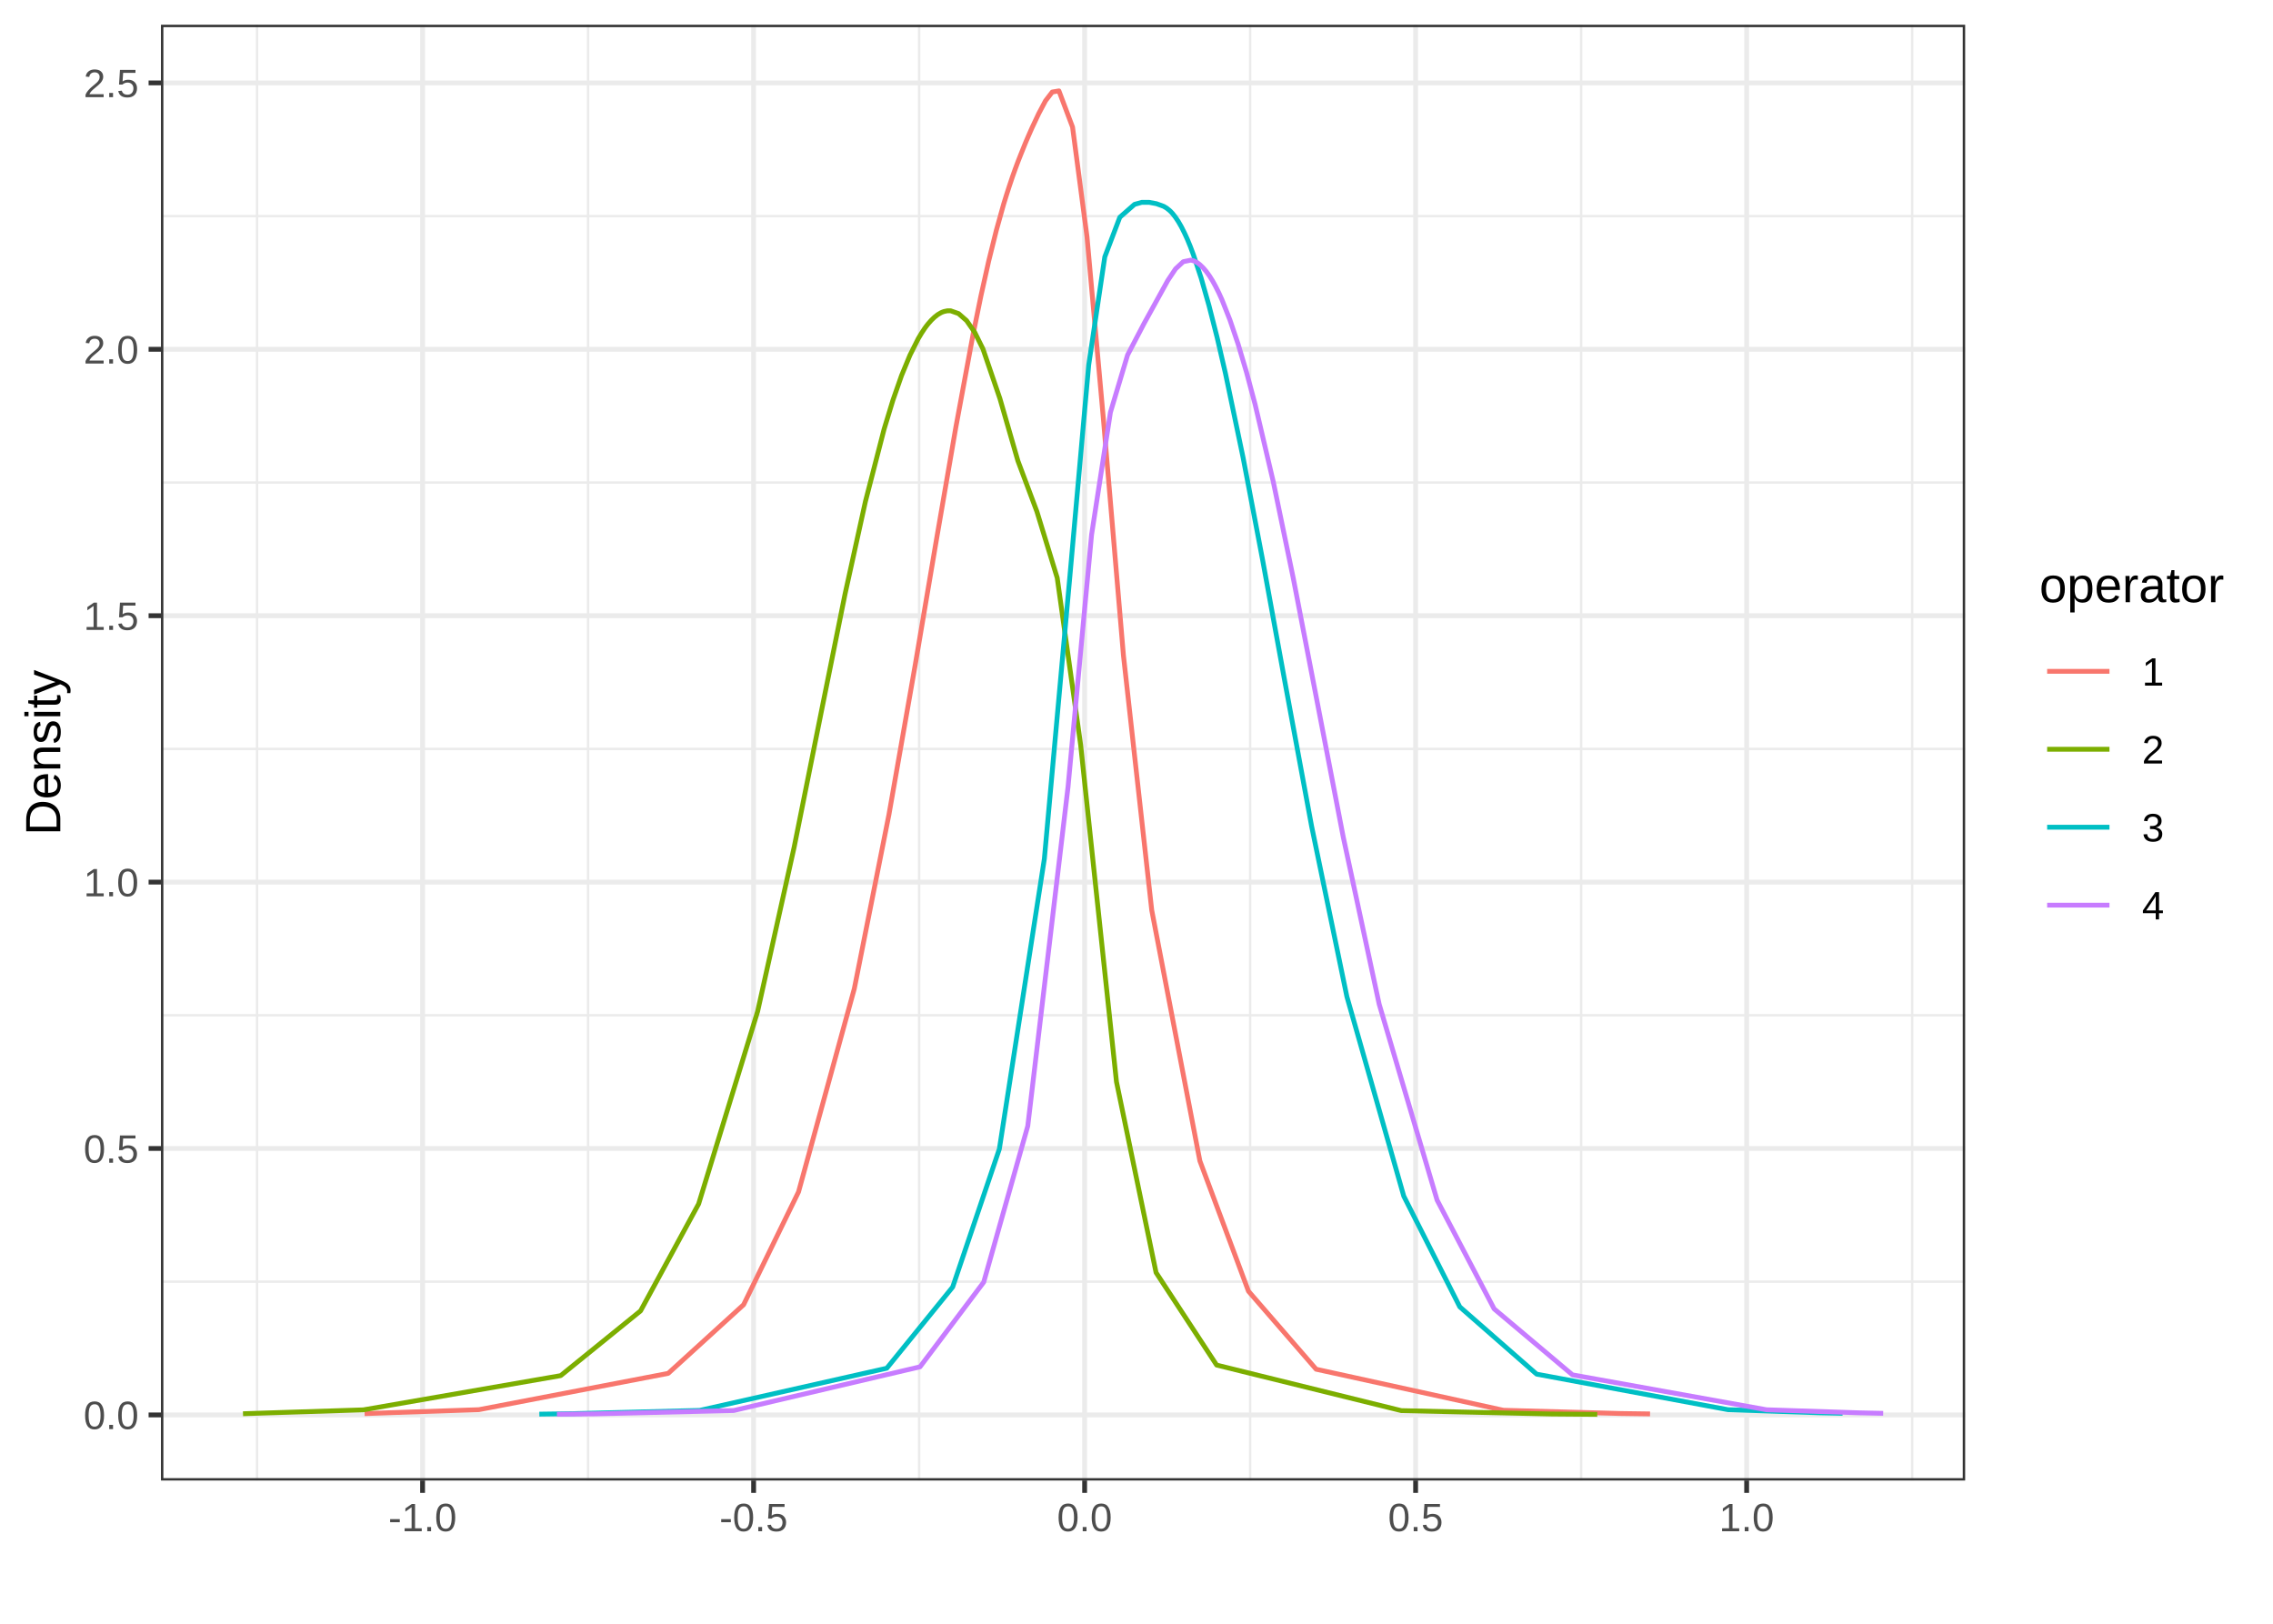
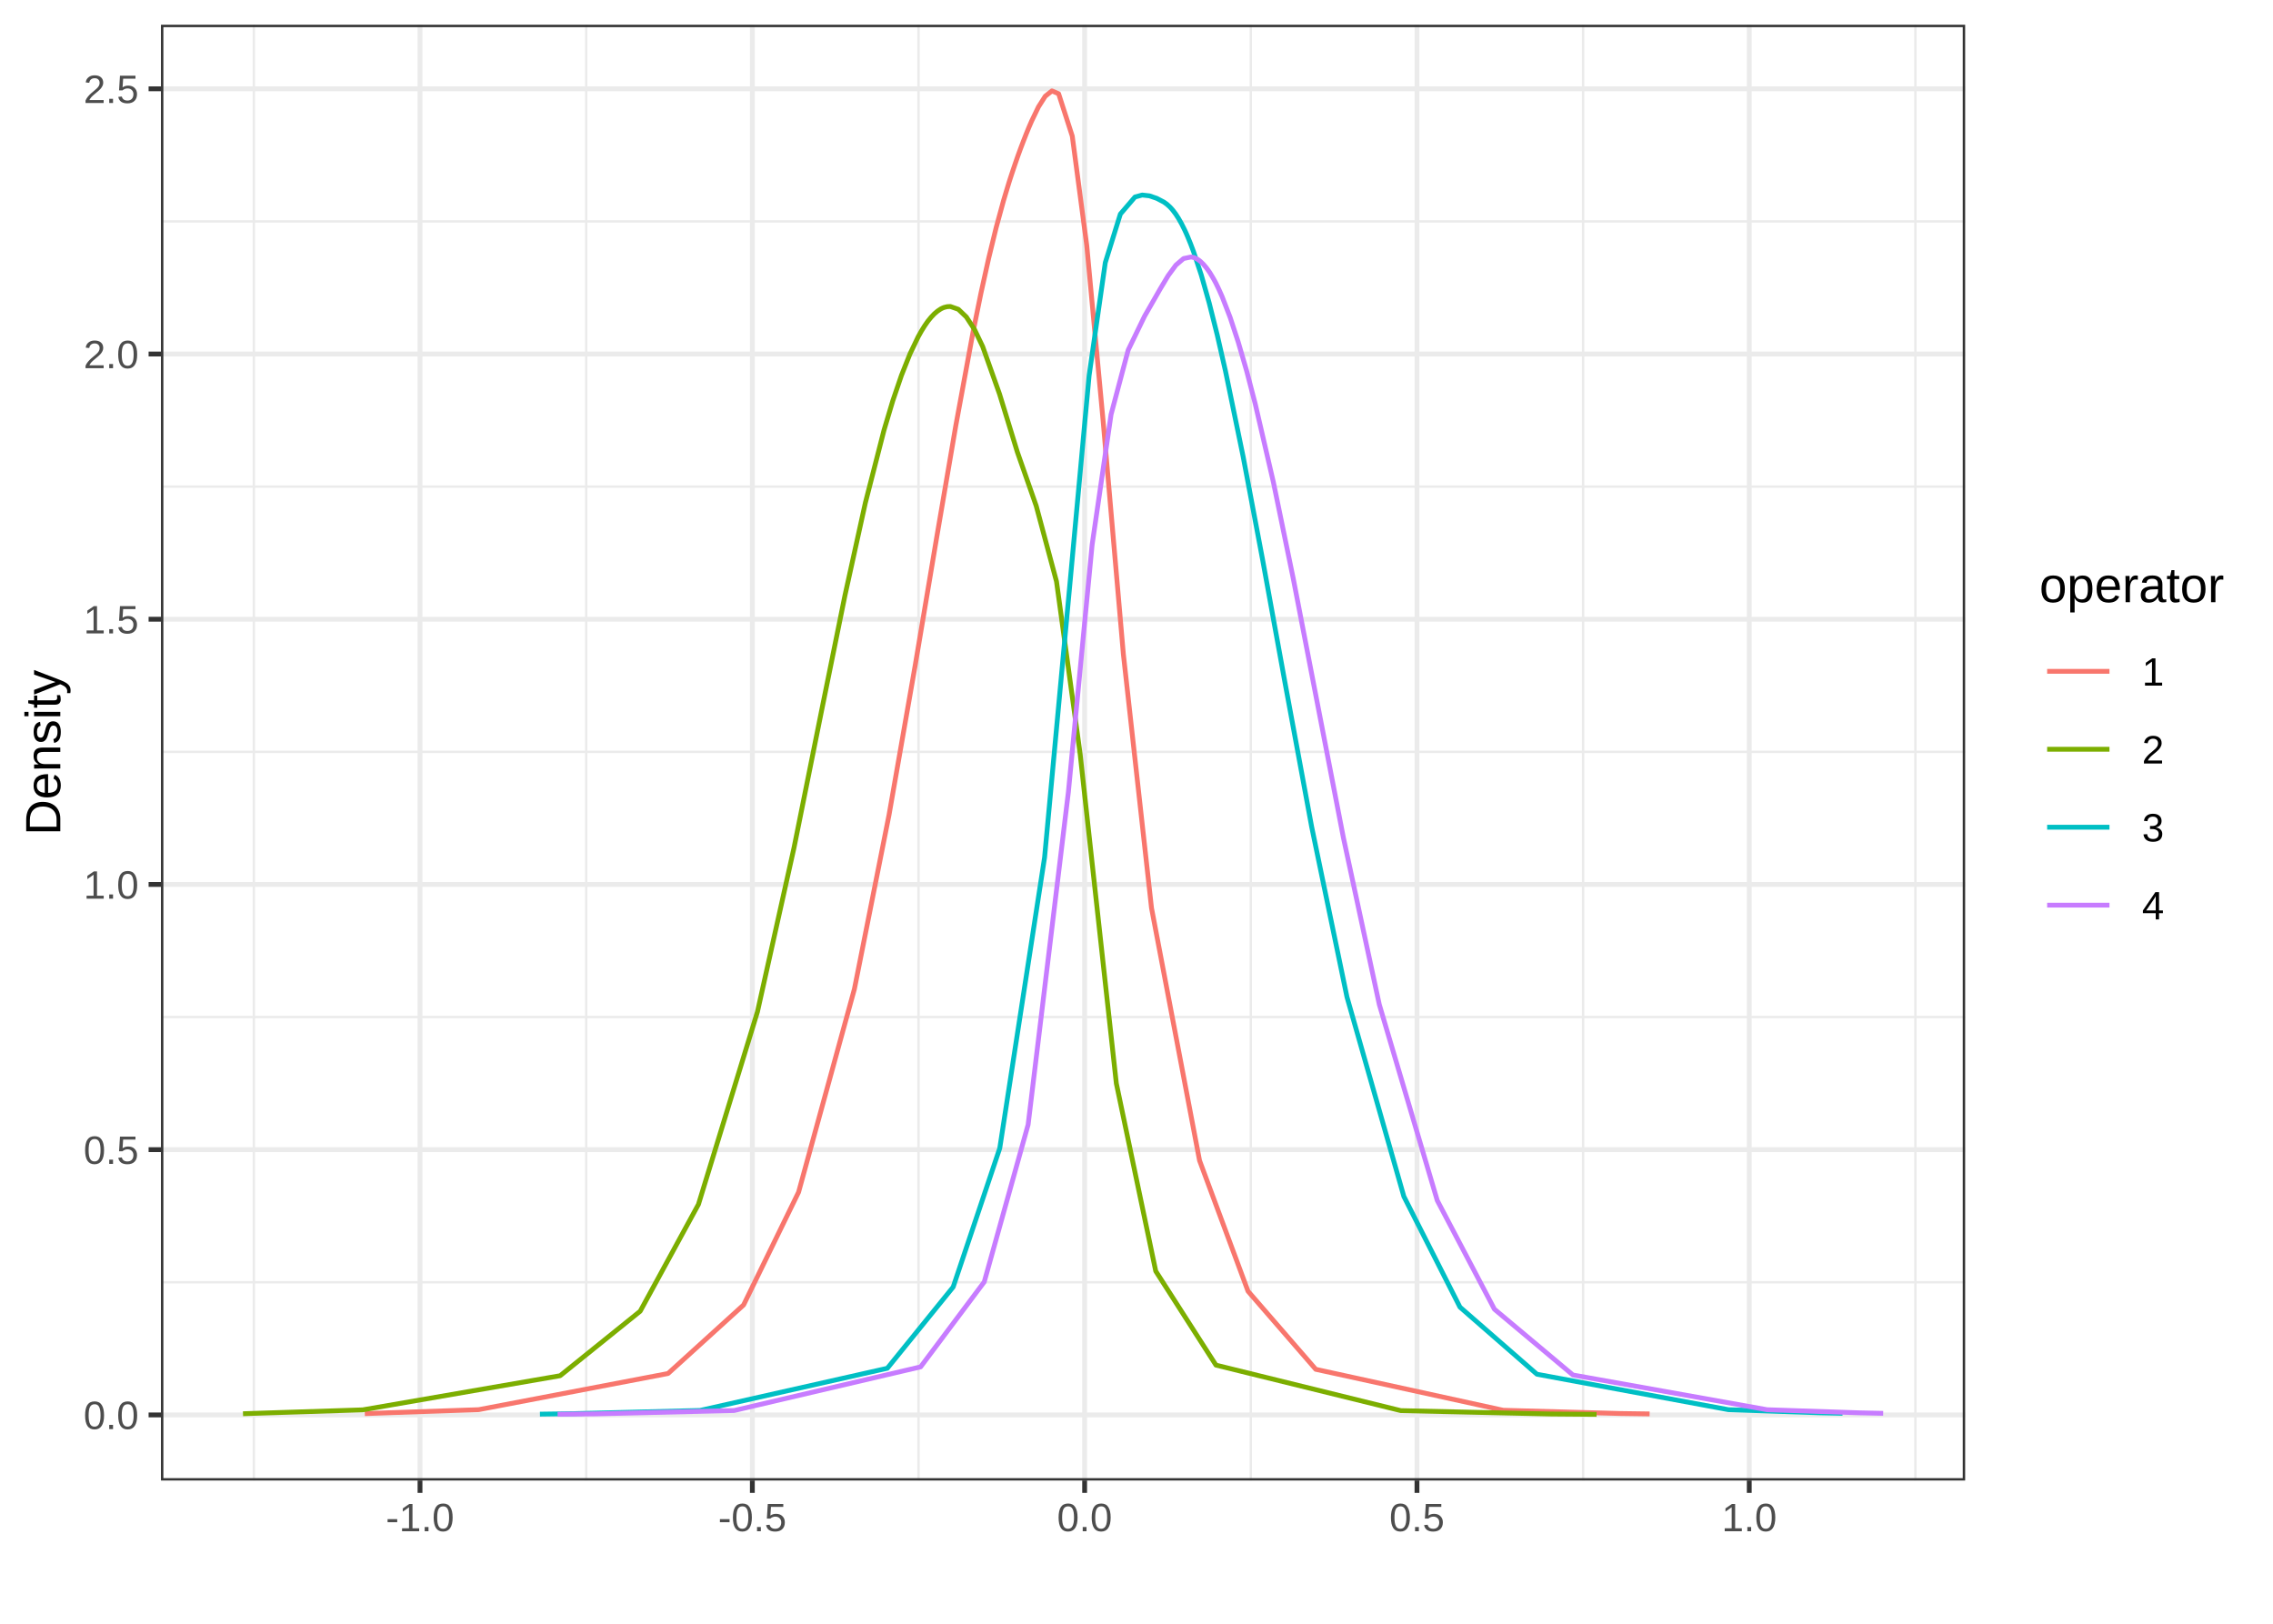
<svg xmlns="http://www.w3.org/2000/svg" class="svglite" width="504.00pt" height="360.00pt" viewBox="0 0 504.00 360.00">
  <defs>
    <style type="text/css">
    .svglite line, .svglite polyline, .svglite polygon, .svglite path, .svglite rect, .svglite circle {
      fill: none;
      stroke: #000000;
      stroke-linecap: round;
      stroke-linejoin: round;
      stroke-miterlimit: 10.00;
    }
    .svglite text {
      white-space: pre;
    }
  </style>
  </defs>
  <rect width="100%" height="100%" style="stroke: none; fill: #FFFFFF;" />
  <defs>
    <clipPath id="cpMC4wMHw1MDQuMDB8MC4wMHwzNjAuMDA=">
      <rect x="0.00" y="0.00" width="504.00" height="360.00" />
    </clipPath>
  </defs>
  <g clip-path="url(#cpMC4wMHw1MDQuMDB8MC4wMHwzNjAuMDA=)">
    <rect x="0.00" y="0.00" width="504.00" height="360.00" style="stroke-width: 1.07; stroke: #FFFFFF; fill: #FFFFFF;" />
  </g>
  <defs>
    <clipPath id="cpMzUuNjl8NDM1Ljc1fDUuNDh8MzI4LjI1">
      <rect x="35.69" y="5.48" width="400.05" height="322.77" />
    </clipPath>
  </defs>
  <g clip-path="url(#cpMzUuNjl8NDM1Ljc1fDUuNDh8MzI4LjI1)">
    <rect x="35.69" y="5.48" width="400.05" height="322.77" style="stroke-width: 1.07; stroke: none; fill: #FFFFFF;" />
-     <polyline points="35.69,284.16 435.75,284.16 " style="stroke-width: 0.53; stroke: #EBEBEB; stroke-linecap: butt;" />
-     <polyline points="35.69,225.10 435.75,225.10 " style="stroke-width: 0.53; stroke: #EBEBEB; stroke-linecap: butt;" />
-     <polyline points="35.69,166.04 435.75,166.04 " style="stroke-width: 0.53; stroke: #EBEBEB; stroke-linecap: butt;" />
-     <polyline points="35.69,106.98 435.75,106.98 " style="stroke-width: 0.53; stroke: #EBEBEB; stroke-linecap: butt;" />
-     <polyline points="35.69,47.91 435.75,47.91 " style="stroke-width: 0.53; stroke: #EBEBEB; stroke-linecap: butt;" />
-     <polyline points="57.00,328.25 57.00,5.48 " style="stroke-width: 0.53; stroke: #EBEBEB; stroke-linecap: butt;" />
-     <polyline points="130.40,328.25 130.40,5.48 " style="stroke-width: 0.53; stroke: #EBEBEB; stroke-linecap: butt;" />
-     <polyline points="203.80,328.25 203.80,5.48 " style="stroke-width: 0.53; stroke: #EBEBEB; stroke-linecap: butt;" />
-     <polyline points="277.20,328.25 277.20,5.48 " style="stroke-width: 0.53; stroke: #EBEBEB; stroke-linecap: butt;" />
-     <polyline points="350.59,328.25 350.59,5.48 " style="stroke-width: 0.53; stroke: #EBEBEB; stroke-linecap: butt;" />
-     <polyline points="423.99,328.25 423.99,5.48 " style="stroke-width: 0.53; stroke: #EBEBEB; stroke-linecap: butt;" />
+     <polyline points="35.69,284.29 435.75,284.29 " style="stroke-width: 0.53; stroke: #EBEBEB; stroke-linecap: butt;" />
+     <polyline points="35.69,225.49 435.75,225.49 " style="stroke-width: 0.53; stroke: #EBEBEB; stroke-linecap: butt;" />
+     <polyline points="35.69,166.69 435.75,166.69 " style="stroke-width: 0.53; stroke: #EBEBEB; stroke-linecap: butt;" />
+     <polyline points="35.69,107.89 435.75,107.89 " style="stroke-width: 0.53; stroke: #EBEBEB; stroke-linecap: butt;" />
+     <polyline points="35.69,49.09 435.75,49.09 " style="stroke-width: 0.53; stroke: #EBEBEB; stroke-linecap: butt;" />
+     <polyline points="56.29,328.25 56.29,5.48 " style="stroke-width: 0.53; stroke: #EBEBEB; stroke-linecap: butt;" />
+     <polyline points="129.98,328.25 129.98,5.48 " style="stroke-width: 0.53; stroke: #EBEBEB; stroke-linecap: butt;" />
+     <polyline points="203.66,328.25 203.66,5.48 " style="stroke-width: 0.53; stroke: #EBEBEB; stroke-linecap: butt;" />
+     <polyline points="277.34,328.25 277.34,5.48 " style="stroke-width: 0.53; stroke: #EBEBEB; stroke-linecap: butt;" />
+     <polyline points="351.03,328.25 351.03,5.48 " style="stroke-width: 0.53; stroke: #EBEBEB; stroke-linecap: butt;" />
+     <polyline points="424.71,328.25 424.71,5.48 " style="stroke-width: 0.53; stroke: #EBEBEB; stroke-linecap: butt;" />
    <polyline points="35.69,313.70 435.75,313.70 " style="stroke-width: 1.07; stroke: #EBEBEB; stroke-linecap: butt;" />
-     <polyline points="35.69,254.63 435.75,254.63 " style="stroke-width: 1.07; stroke: #EBEBEB; stroke-linecap: butt;" />
-     <polyline points="35.69,195.57 435.75,195.57 " style="stroke-width: 1.07; stroke: #EBEBEB; stroke-linecap: butt;" />
-     <polyline points="35.69,136.51 435.75,136.51 " style="stroke-width: 1.07; stroke: #EBEBEB; stroke-linecap: butt;" />
-     <polyline points="35.69,77.44 435.75,77.44 " style="stroke-width: 1.07; stroke: #EBEBEB; stroke-linecap: butt;" />
-     <polyline points="35.69,18.38 435.75,18.38 " style="stroke-width: 1.07; stroke: #EBEBEB; stroke-linecap: butt;" />
-     <polyline points="93.70,328.25 93.70,5.48 " style="stroke-width: 1.07; stroke: #EBEBEB; stroke-linecap: butt;" />
-     <polyline points="167.10,328.25 167.10,5.48 " style="stroke-width: 1.07; stroke: #EBEBEB; stroke-linecap: butt;" />
+     <polyline points="35.69,254.89 435.75,254.89 " style="stroke-width: 1.07; stroke: #EBEBEB; stroke-linecap: butt;" />
+     <polyline points="35.69,196.09 435.75,196.09 " style="stroke-width: 1.07; stroke: #EBEBEB; stroke-linecap: butt;" />
+     <polyline points="35.69,137.29 435.75,137.29 " style="stroke-width: 1.07; stroke: #EBEBEB; stroke-linecap: butt;" />
+     <polyline points="35.69,78.49 435.75,78.49 " style="stroke-width: 1.07; stroke: #EBEBEB; stroke-linecap: butt;" />
+     <polyline points="35.69,19.69 435.75,19.69 " style="stroke-width: 1.07; stroke: #EBEBEB; stroke-linecap: butt;" />
+     <polyline points="93.13,328.25 93.13,5.48 " style="stroke-width: 1.07; stroke: #EBEBEB; stroke-linecap: butt;" />
+     <polyline points="166.82,328.25 166.82,5.48 " style="stroke-width: 1.07; stroke: #EBEBEB; stroke-linecap: butt;" />
    <polyline points="240.50,328.25 240.50,5.48 " style="stroke-width: 1.07; stroke: #EBEBEB; stroke-linecap: butt;" />
-     <polyline points="313.89,328.25 313.89,5.48 " style="stroke-width: 1.07; stroke: #EBEBEB; stroke-linecap: butt;" />
-     <polyline points="387.29,328.25 387.29,5.48 " style="stroke-width: 1.07; stroke: #EBEBEB; stroke-linecap: butt;" />
-     <polyline points="80.84,313.42 85.90,313.23 106.18,312.54 148.16,304.49 164.88,289.27 177.06,264.26 189.43,219.20 197.11,180.60 202.92,147.51 207.74,119.07 211.94,94.74 215.73,74.31 217.51,65.58 219.24,57.83 220.92,51.07 222.55,45.23 223.20,43.13 223.84,41.15 224.16,40.20 224.47,39.27 225.10,37.50 225.73,35.81 226.36,34.21 226.98,32.67 227.28,31.92 227.59,31.18 228.21,29.75 228.82,28.37 230.33,25.16 231.83,22.34 233.32,20.40 234.80,20.15 237.82,28.17 241.02,52.44 244.63,92.55 249.11,145.35 255.38,201.80 266.05,257.37 276.83,286.28 291.83,303.57 333.35,312.67 359.44,313.39 365.87,313.48 " style="stroke-width: 1.07; stroke: #F8766D; stroke-linecap: butt;" />
-     <polyline points="53.88,313.44 59.25,313.26 80.56,312.58 124.32,304.99 142.03,290.64 154.91,266.92 167.99,224.24 176.09,187.83 182.25,157.12 187.38,131.68 191.90,111.16 196.03,95.16 197.99,88.73 199.90,83.27 201.77,78.74 203.60,75.09 204.33,73.87 205.05,72.78 205.41,72.29 205.77,71.83 206.49,71.01 207.21,70.32 207.92,69.76 208.63,69.34 208.99,69.18 209.34,69.06 210.05,68.91 210.77,68.90 212.54,69.52 214.33,71.09 216.13,73.68 217.96,77.38 221.72,88.39 225.70,102.17 229.92,113.43 234.42,128.12 239.62,165.17 247.56,239.85 256.34,282.15 269.77,302.65 310.72,312.75 344.05,313.50 354.16,313.58 " style="stroke-width: 1.07; stroke: #7CAE00; stroke-linecap: butt;" />
-     <polyline points="119.59,313.53 126.86,313.43 155.15,312.70 196.63,303.35 211.24,285.35 221.59,254.74 231.57,190.41 237.24,127.65 241.40,80.93 244.97,56.95 248.30,48.17 251.56,45.31 253.18,44.86 254.79,44.86 256.41,45.16 258.03,45.75 258.68,46.14 259.33,46.66 259.65,46.97 259.98,47.32 260.63,48.15 261.29,49.14 261.95,50.29 262.61,51.60 262.94,52.31 263.28,53.06 263.95,54.69 264.62,56.48 266.33,61.63 268.07,67.74 269.87,74.79 271.72,82.76 275.64,101.48 279.96,124.13 284.90,151.15 290.83,183.19 298.65,220.96 311.26,265.19 323.68,289.74 340.72,304.66 383.15,312.54 403.46,313.23 408.56,313.34 " style="stroke-width: 1.07; stroke: #00BFC4; stroke-linecap: butt;" />
-     <polyline points="123.49,313.55 131.94,313.47 162.68,312.73 204.00,303.04 218.12,284.27 227.89,249.66 236.82,174.46 242.04,118.55 246.22,91.42 250.02,78.71 253.67,71.73 257.20,65.33 258.94,62.18 260.66,59.61 262.37,58.02 264.07,57.67 264.75,57.86 265.43,58.21 265.77,58.45 266.11,58.73 266.79,59.39 267.48,60.20 268.17,61.16 268.86,62.26 269.20,62.87 269.55,63.52 270.25,64.91 270.95,66.46 272.72,70.94 274.53,76.29 276.39,82.52 278.30,89.66 282.33,106.81 286.76,128.18 291.80,154.25 297.84,185.56 305.81,222.64 318.65,266.07 331.30,290.19 348.67,304.82 391.70,312.56 412.36,313.24 417.56,313.35 " style="stroke-width: 1.07; stroke: #C77CFF; stroke-linecap: butt;" />
+     <polyline points="314.19,328.25 314.19,5.48 " style="stroke-width: 1.07; stroke: #EBEBEB; stroke-linecap: butt;" />
+     <polyline points="387.87,328.25 387.87,5.48 " style="stroke-width: 1.07; stroke: #EBEBEB; stroke-linecap: butt;" />
+     <polyline points="80.89,313.42 85.92,313.23 106.12,312.54 148.13,304.52 164.88,289.32 177.07,264.32 189.45,219.28 197.13,180.67 202.94,147.46 207.75,118.83 211.94,94.33 215.72,73.80 217.50,65.04 219.22,57.27 220.89,50.43 222.52,44.46 223.17,42.29 223.80,40.22 224.12,39.23 224.44,38.26 225.07,36.39 225.69,34.60 226.31,32.90 226.93,31.27 227.24,30.48 227.54,29.71 228.15,28.22 228.76,26.81 230.26,23.70 231.76,21.34 233.25,20.15 234.73,20.78 237.76,30.18 240.97,54.41 244.61,93.44 249.09,145.04 255.33,201.32 265.98,257.30 276.73,286.28 291.75,303.59 333.31,312.67 359.36,313.39 365.77,313.48 " style="stroke-width: 1.07; stroke: #F8766D; stroke-linecap: butt;" />
+     <polyline points="53.88,313.44 59.23,313.26 80.42,312.58 124.20,305.01 141.95,290.71 154.87,267.02 167.95,224.33 176.06,187.95 182.22,157.33 187.36,131.99 191.88,111.48 196.01,95.38 197.97,88.83 199.88,83.23 201.75,78.52 203.58,74.69 204.31,73.39 205.03,72.23 205.39,71.71 205.74,71.21 206.46,70.33 207.17,69.58 207.89,68.97 208.59,68.50 208.95,68.32 209.30,68.17 210.01,67.99 210.72,67.95 212.49,68.57 214.27,70.27 216.07,73.03 217.89,76.83 221.63,87.36 225.58,100.22 229.76,112.15 234.26,128.91 239.51,167.20 247.53,240.21 256.27,281.83 269.62,302.66 310.61,312.75 343.94,313.50 354.01,313.58 " style="stroke-width: 1.07; stroke: #7CAE00; stroke-linecap: butt;" />
+     <polyline points="119.72,313.53 126.96,313.43 155.23,312.71 196.75,303.36 211.35,285.34 221.68,254.57 231.62,190.08 237.30,128.77 241.49,83.28 245.08,58.22 248.42,47.46 251.66,43.68 253.27,43.24 254.87,43.42 256.48,43.97 258.09,44.81 258.74,45.28 259.39,45.87 259.71,46.21 260.04,46.59 260.69,47.45 261.34,48.46 262.00,49.63 262.66,50.95 262.99,51.66 263.32,52.42 263.99,54.05 264.66,55.83 266.37,60.99 268.11,67.13 269.90,74.25 271.74,82.31 275.65,101.26 279.97,124.13 284.91,151.26 290.84,183.31 298.67,221.05 311.28,265.26 323.72,289.80 340.79,304.68 383.25,312.54 403.47,313.23 408.55,313.34 " style="stroke-width: 1.07; stroke: #00BFC4; stroke-linecap: butt;" />
+     <polyline points="123.64,313.55 132.06,313.47 162.78,312.73 204.13,303.05 218.24,284.21 227.97,249.34 236.90,175.57 242.16,120.79 246.36,91.90 250.16,77.60 253.78,70.12 257.30,63.98 259.03,61.10 260.74,58.77 262.44,57.32 264.13,56.97 264.81,57.13 265.49,57.46 265.83,57.69 266.17,57.96 266.85,58.61 267.53,59.42 268.22,60.38 268.90,61.50 269.25,62.12 269.60,62.77 270.29,64.20 270.99,65.78 272.76,70.36 274.56,75.85 276.42,82.23 278.32,89.51 282.35,106.89 286.78,128.38 291.82,154.45 297.87,185.69 305.84,222.72 318.69,266.16 331.36,290.26 348.77,304.85 391.83,312.55 412.38,313.24 417.56,313.35 " style="stroke-width: 1.07; stroke: #C77CFF; stroke-linecap: butt;" />
    <rect x="35.69" y="5.48" width="400.05" height="322.77" style="stroke-width: 1.07; stroke: #333333;" />
  </g>
  <g clip-path="url(#cpMC4wMHw1MDQuMDB8MC4wMHwzNjAuMDA=)">
    <text x="30.76" y="316.85" text-anchor="end" style="font-size: 8.80px;fill: #4D4D4D; font-family: &quot;Arial&quot;;" textLength="12.23px" lengthAdjust="spacingAndGlyphs">0.0</text>
-     <text x="30.76" y="257.79" text-anchor="end" style="font-size: 8.80px;fill: #4D4D4D; font-family: &quot;Arial&quot;;" textLength="12.23px" lengthAdjust="spacingAndGlyphs">0.5</text>
-     <text x="30.76" y="198.72" text-anchor="end" style="font-size: 8.80px;fill: #4D4D4D; font-family: &quot;Arial&quot;;" textLength="12.23px" lengthAdjust="spacingAndGlyphs">1.0</text>
-     <text x="30.76" y="139.66" text-anchor="end" style="font-size: 8.80px;fill: #4D4D4D; font-family: &quot;Arial&quot;;" textLength="12.23px" lengthAdjust="spacingAndGlyphs">1.5</text>
-     <text x="30.76" y="80.60" text-anchor="end" style="font-size: 8.80px;fill: #4D4D4D; font-family: &quot;Arial&quot;;" textLength="12.23px" lengthAdjust="spacingAndGlyphs">2.0</text>
-     <text x="30.76" y="21.54" text-anchor="end" style="font-size: 8.80px;fill: #4D4D4D; font-family: &quot;Arial&quot;;" textLength="12.23px" lengthAdjust="spacingAndGlyphs">2.5</text>
+     <text x="30.76" y="258.05" text-anchor="end" style="font-size: 8.80px;fill: #4D4D4D; font-family: &quot;Arial&quot;;" textLength="12.23px" lengthAdjust="spacingAndGlyphs">0.5</text>
+     <text x="30.76" y="199.25" text-anchor="end" style="font-size: 8.80px;fill: #4D4D4D; font-family: &quot;Arial&quot;;" textLength="12.23px" lengthAdjust="spacingAndGlyphs">1.0</text>
+     <text x="30.76" y="140.44" text-anchor="end" style="font-size: 8.80px;fill: #4D4D4D; font-family: &quot;Arial&quot;;" textLength="12.23px" lengthAdjust="spacingAndGlyphs">1.5</text>
+     <text x="30.76" y="81.64" text-anchor="end" style="font-size: 8.80px;fill: #4D4D4D; font-family: &quot;Arial&quot;;" textLength="12.23px" lengthAdjust="spacingAndGlyphs">2.0</text>
+     <text x="30.76" y="22.84" text-anchor="end" style="font-size: 8.80px;fill: #4D4D4D; font-family: &quot;Arial&quot;;" textLength="12.23px" lengthAdjust="spacingAndGlyphs">2.5</text>
    <polyline points="32.95,313.70 35.69,313.70 " style="stroke-width: 1.07; stroke: #333333; stroke-linecap: butt;" />
-     <polyline points="32.95,254.63 35.69,254.63 " style="stroke-width: 1.07; stroke: #333333; stroke-linecap: butt;" />
-     <polyline points="32.95,195.57 35.69,195.57 " style="stroke-width: 1.07; stroke: #333333; stroke-linecap: butt;" />
-     <polyline points="32.95,136.51 35.69,136.51 " style="stroke-width: 1.07; stroke: #333333; stroke-linecap: butt;" />
-     <polyline points="32.95,77.44 35.69,77.44 " style="stroke-width: 1.07; stroke: #333333; stroke-linecap: butt;" />
-     <polyline points="32.95,18.38 35.69,18.38 " style="stroke-width: 1.07; stroke: #333333; stroke-linecap: butt;" />
-     <polyline points="93.70,330.99 93.70,328.25 " style="stroke-width: 1.07; stroke: #333333; stroke-linecap: butt;" />
-     <polyline points="167.10,330.99 167.10,328.25 " style="stroke-width: 1.07; stroke: #333333; stroke-linecap: butt;" />
+     <polyline points="32.95,254.89 35.69,254.89 " style="stroke-width: 1.07; stroke: #333333; stroke-linecap: butt;" />
+     <polyline points="32.95,196.09 35.69,196.09 " style="stroke-width: 1.07; stroke: #333333; stroke-linecap: butt;" />
+     <polyline points="32.95,137.29 35.69,137.29 " style="stroke-width: 1.07; stroke: #333333; stroke-linecap: butt;" />
+     <polyline points="32.95,78.49 35.69,78.49 " style="stroke-width: 1.07; stroke: #333333; stroke-linecap: butt;" />
+     <polyline points="32.95,19.69 35.69,19.69 " style="stroke-width: 1.07; stroke: #333333; stroke-linecap: butt;" />
+     <polyline points="93.13,330.99 93.13,328.25 " style="stroke-width: 1.07; stroke: #333333; stroke-linecap: butt;" />
+     <polyline points="166.82,330.99 166.82,328.25 " style="stroke-width: 1.07; stroke: #333333; stroke-linecap: butt;" />
    <polyline points="240.50,330.99 240.50,328.25 " style="stroke-width: 1.07; stroke: #333333; stroke-linecap: butt;" />
-     <polyline points="313.89,330.99 313.89,328.25 " style="stroke-width: 1.07; stroke: #333333; stroke-linecap: butt;" />
-     <polyline points="387.29,330.99 387.29,328.25 " style="stroke-width: 1.07; stroke: #333333; stroke-linecap: butt;" />
-     <text x="93.70" y="339.49" text-anchor="middle" style="font-size: 8.80px;fill: #4D4D4D; font-family: &quot;Arial&quot;;" textLength="15.16px" lengthAdjust="spacingAndGlyphs">-1.0</text>
-     <text x="167.10" y="339.49" text-anchor="middle" style="font-size: 8.80px;fill: #4D4D4D; font-family: &quot;Arial&quot;;" textLength="15.16px" lengthAdjust="spacingAndGlyphs">-0.5</text>
+     <polyline points="314.19,330.99 314.19,328.25 " style="stroke-width: 1.07; stroke: #333333; stroke-linecap: butt;" />
+     <polyline points="387.87,330.99 387.87,328.25 " style="stroke-width: 1.07; stroke: #333333; stroke-linecap: butt;" />
+     <text x="93.13" y="339.49" text-anchor="middle" style="font-size: 8.80px;fill: #4D4D4D; font-family: &quot;Arial&quot;;" textLength="15.16px" lengthAdjust="spacingAndGlyphs">-1.0</text>
+     <text x="166.82" y="339.49" text-anchor="middle" style="font-size: 8.80px;fill: #4D4D4D; font-family: &quot;Arial&quot;;" textLength="15.16px" lengthAdjust="spacingAndGlyphs">-0.5</text>
    <text x="240.50" y="339.49" text-anchor="middle" style="font-size: 8.80px;fill: #4D4D4D; font-family: &quot;Arial&quot;;" textLength="12.23px" lengthAdjust="spacingAndGlyphs">0.0</text>
-     <text x="313.89" y="339.49" text-anchor="middle" style="font-size: 8.80px;fill: #4D4D4D; font-family: &quot;Arial&quot;;" textLength="12.23px" lengthAdjust="spacingAndGlyphs">0.5</text>
-     <text x="387.29" y="339.49" text-anchor="middle" style="font-size: 8.80px;fill: #4D4D4D; font-family: &quot;Arial&quot;;" textLength="12.23px" lengthAdjust="spacingAndGlyphs">1.0</text>
+     <text x="314.19" y="339.49" text-anchor="middle" style="font-size: 8.80px;fill: #4D4D4D; font-family: &quot;Arial&quot;;" textLength="12.23px" lengthAdjust="spacingAndGlyphs">0.5</text>
+     <text x="387.87" y="339.49" text-anchor="middle" style="font-size: 8.80px;fill: #4D4D4D; font-family: &quot;Arial&quot;;" textLength="12.23px" lengthAdjust="spacingAndGlyphs">1.0</text>
    <text transform="translate(13.37,166.87) rotate(-90)" text-anchor="middle" style="font-size: 11.00px; font-family: &quot;Arial&quot;;" textLength="36.68px" lengthAdjust="spacingAndGlyphs">Density</text>
    <rect x="446.71" y="118.93" width="51.81" height="95.88" style="stroke-width: 1.07; stroke: none; fill: #FFFFFF;" />
    <text x="452.19" y="133.51" style="font-size: 11.00px; font-family: &quot;Arial&quot;;" textLength="40.98px" lengthAdjust="spacingAndGlyphs">operator</text>
    <rect x="452.19" y="140.20" width="17.28" height="17.28" style="stroke-width: 1.07; stroke: none; fill: #FFFFFF;" />
    <line x1="453.92" y1="148.84" x2="467.74" y2="148.84" style="stroke-width: 1.07; stroke: #F8766D; stroke-linecap: butt;" />
    <rect x="452.19" y="157.48" width="17.28" height="17.28" style="stroke-width: 1.07; stroke: none; fill: #FFFFFF;" />
    <line x1="453.92" y1="166.12" x2="467.74" y2="166.12" style="stroke-width: 1.07; stroke: #7CAE00; stroke-linecap: butt;" />
    <rect x="452.19" y="174.76" width="17.28" height="17.28" style="stroke-width: 1.07; stroke: none; fill: #FFFFFF;" />
    <line x1="453.92" y1="183.40" x2="467.74" y2="183.40" style="stroke-width: 1.07; stroke: #00BFC4; stroke-linecap: butt;" />
    <rect x="452.19" y="192.04" width="17.28" height="17.28" style="stroke-width: 1.07; stroke: none; fill: #FFFFFF;" />
    <line x1="453.92" y1="200.68" x2="467.74" y2="200.68" style="stroke-width: 1.07; stroke: #C77CFF; stroke-linecap: butt;" />
    <text x="474.95" y="152.00" style="font-size: 8.80px; font-family: &quot;Arial&quot;;" textLength="4.90px" lengthAdjust="spacingAndGlyphs">1</text>
    <text x="474.95" y="169.28" style="font-size: 8.80px; font-family: &quot;Arial&quot;;" textLength="4.90px" lengthAdjust="spacingAndGlyphs">2</text>
    <text x="474.95" y="186.56" style="font-size: 8.80px; font-family: &quot;Arial&quot;;" textLength="4.90px" lengthAdjust="spacingAndGlyphs">3</text>
    <text x="474.95" y="203.84" style="font-size: 8.80px; font-family: &quot;Arial&quot;;" textLength="4.90px" lengthAdjust="spacingAndGlyphs">4</text>
  </g>
</svg>
